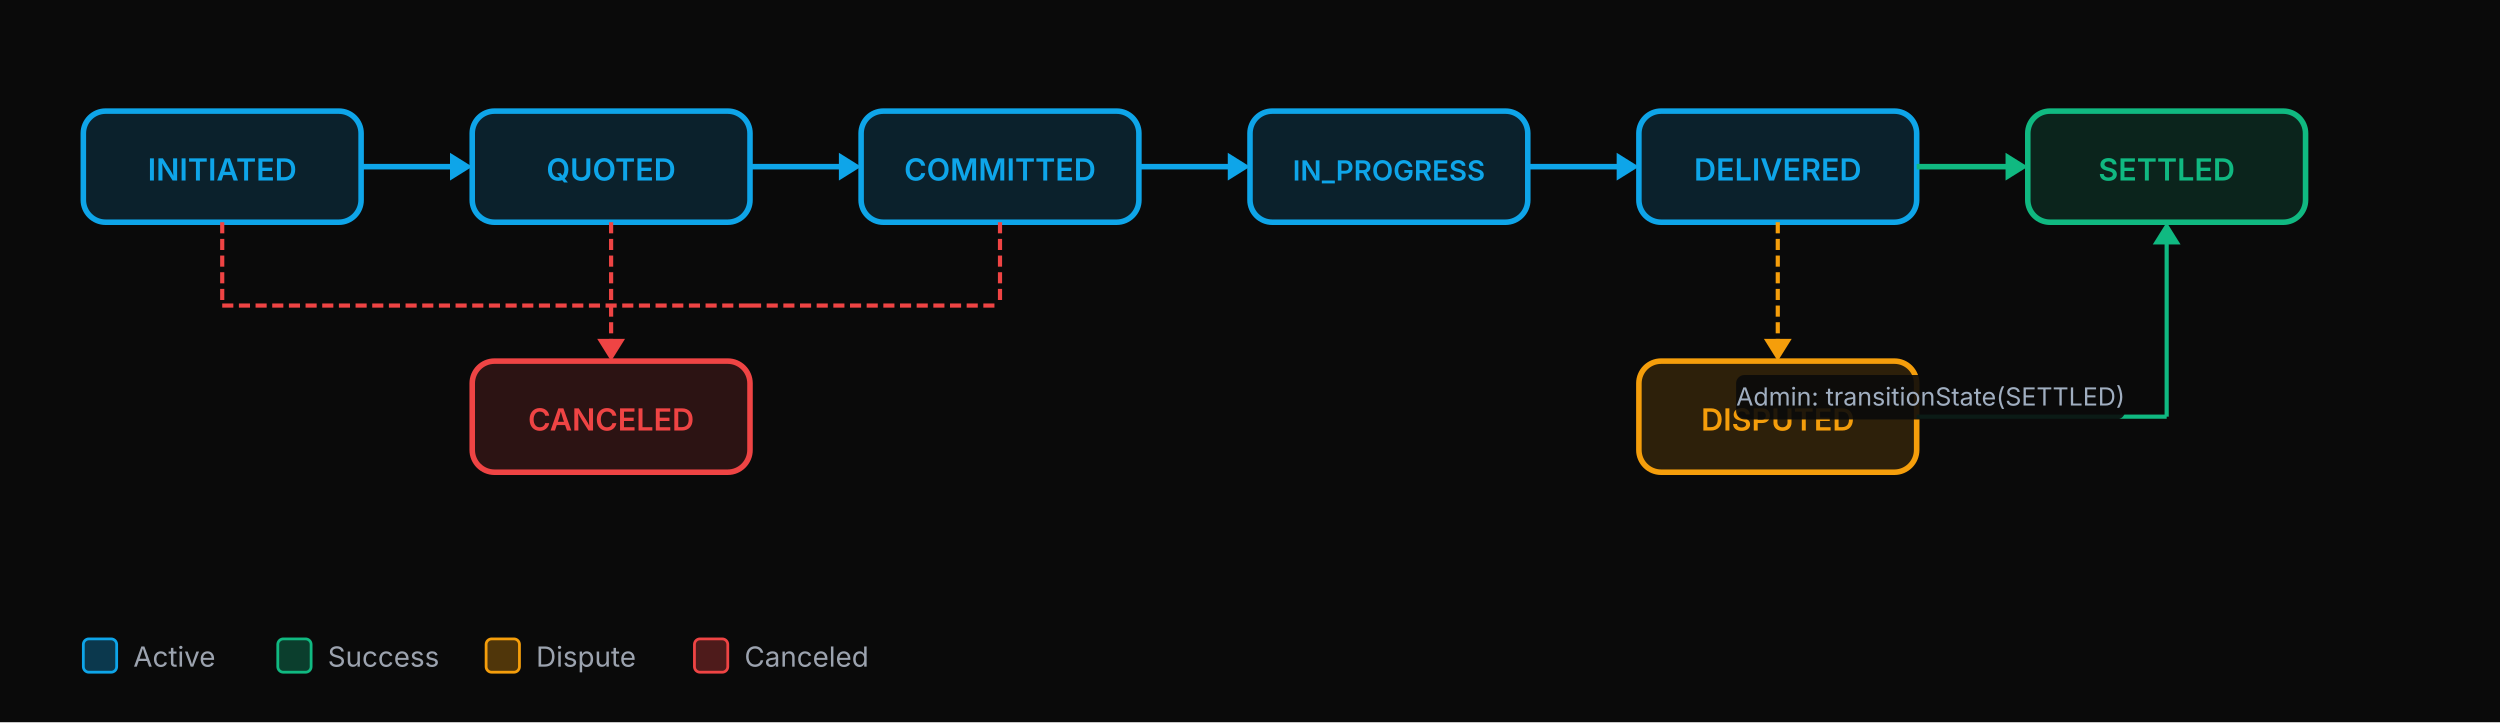
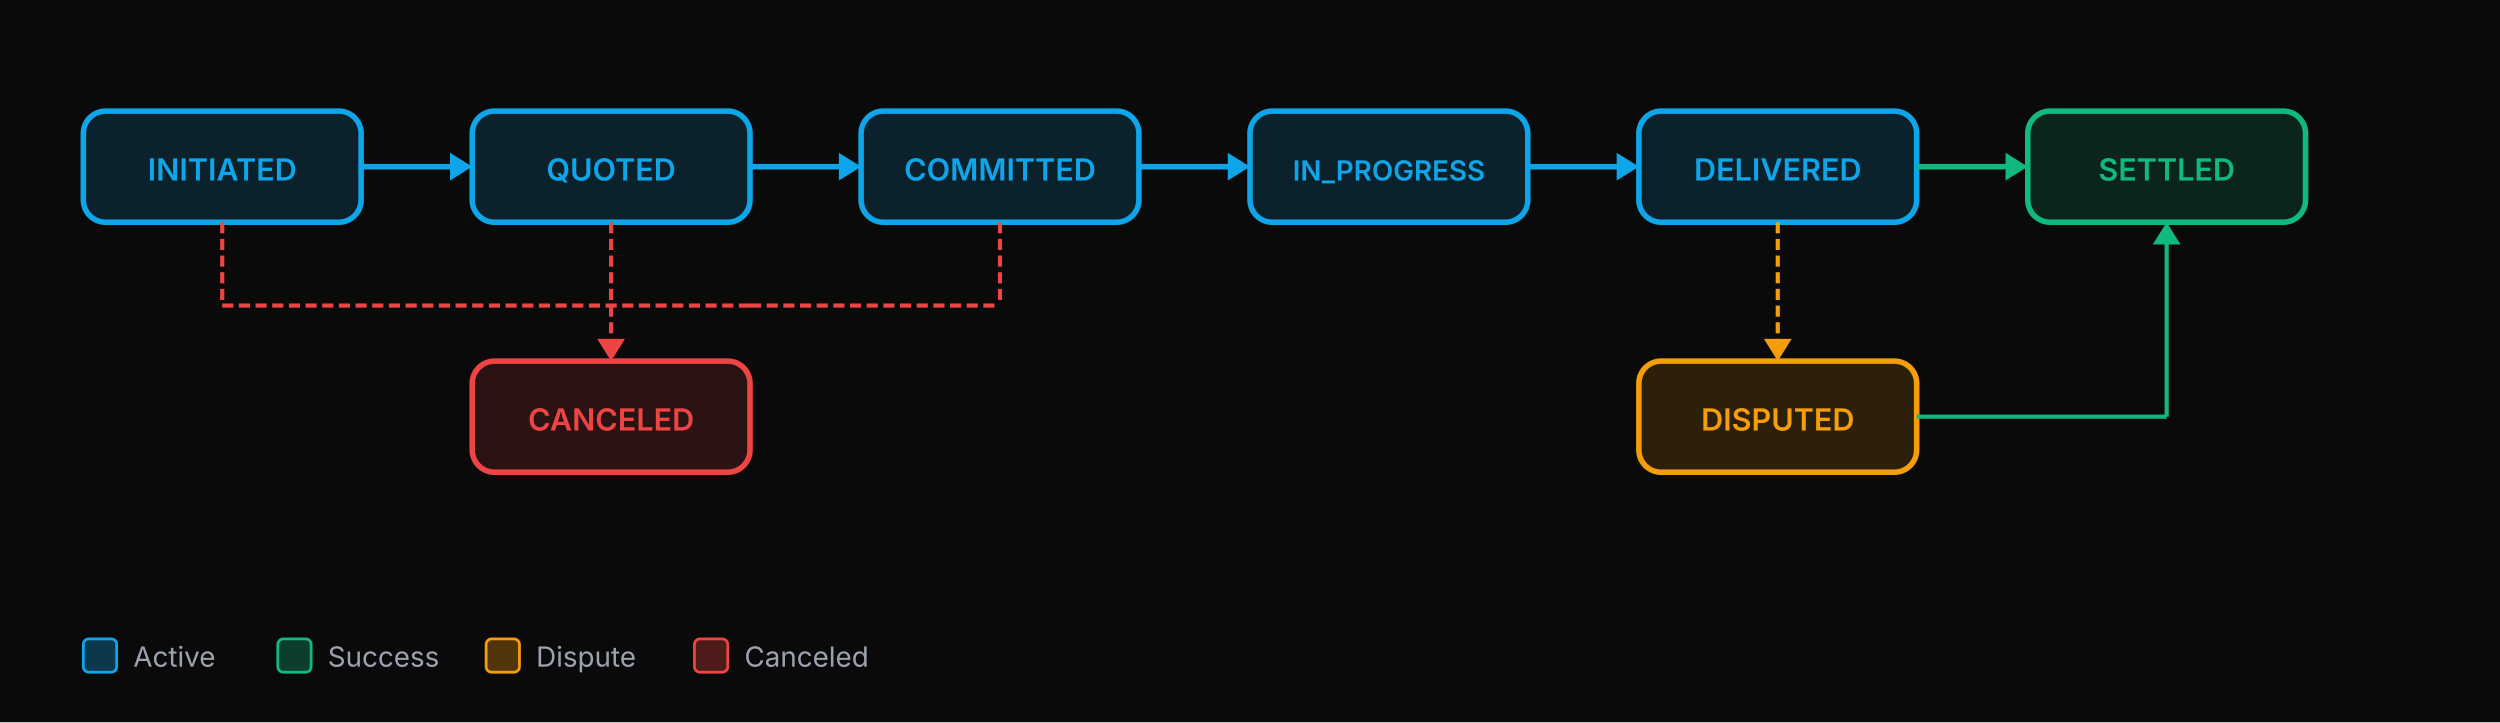
<svg xmlns="http://www.w3.org/2000/svg" viewBox="0 0 900 260" preserveAspectRatio="xMidYMid meet">
  <rect width="900" height="260" fill="#0A0A0A" />
  <rect x="30" y="40" width="100" height="40" rx="8" fill="#0EA5E9" fill-opacity="0.15" stroke="#0EA5E9" stroke-width="2" />
  <text x="80" y="65" text-anchor="middle" fill="#0EA5E9" font-family="system-ui, -apple-system, sans-serif" font-size="11" font-weight="600">INITIATED</text>
  <rect x="170" y="40" width="100" height="40" rx="8" fill="#0EA5E9" fill-opacity="0.15" stroke="#0EA5E9" stroke-width="2" />
  <text x="220" y="65" text-anchor="middle" fill="#0EA5E9" font-family="system-ui, -apple-system, sans-serif" font-size="11" font-weight="600">QUOTED</text>
  <rect x="310" y="40" width="100" height="40" rx="8" fill="#0EA5E9" fill-opacity="0.15" stroke="#0EA5E9" stroke-width="2" />
  <text x="360" y="65" text-anchor="middle" fill="#0EA5E9" font-family="system-ui, -apple-system, sans-serif" font-size="11" font-weight="600">COMMITTED</text>
  <rect x="450" y="40" width="100" height="40" rx="8" fill="#0EA5E9" fill-opacity="0.15" stroke="#0EA5E9" stroke-width="2" />
  <text x="500" y="65" text-anchor="middle" fill="#0EA5E9" font-family="system-ui, -apple-system, sans-serif" font-size="10" font-weight="600">IN_PROGRESS</text>
  <rect x="590" y="40" width="100" height="40" rx="8" fill="#0EA5E9" fill-opacity="0.15" stroke="#0EA5E9" stroke-width="2" />
  <text x="640" y="65" text-anchor="middle" fill="#0EA5E9" font-family="system-ui, -apple-system, sans-serif" font-size="11" font-weight="600">DELIVERED</text>
  <rect x="730" y="40" width="100" height="40" rx="8" fill="#10B981" fill-opacity="0.15" stroke="#10B981" stroke-width="2" />
  <text x="780" y="65" text-anchor="middle" fill="#10B981" font-family="system-ui, -apple-system, sans-serif" font-size="11" font-weight="600">SETTLED</text>
  <rect x="590" y="130" width="100" height="40" rx="8" fill="#F59E0B" fill-opacity="0.15" stroke="#F59E0B" stroke-width="2" />
  <text x="640" y="155" text-anchor="middle" fill="#F59E0B" font-family="system-ui, -apple-system, sans-serif" font-size="11" font-weight="600">DISPUTED</text>
  <rect x="170" y="130" width="100" height="40" rx="8" fill="#EF4444" fill-opacity="0.15" stroke="#EF4444" stroke-width="2" />
  <text x="220" y="155" text-anchor="middle" fill="#EF4444" font-family="system-ui, -apple-system, sans-serif" font-size="11" font-weight="600">CANCELED</text>
  <line x1="130" y1="60" x2="165" y2="60" stroke="#0EA5E9" stroke-width="2" />
  <polygon points="170,60 162,55 162,65" fill="#0EA5E9" />
  <line x1="270" y1="60" x2="305" y2="60" stroke="#0EA5E9" stroke-width="2" />
  <polygon points="310,60 302,55 302,65" fill="#0EA5E9" />
  <line x1="410" y1="60" x2="445" y2="60" stroke="#0EA5E9" stroke-width="2" />
  <polygon points="450,60 442,55 442,65" fill="#0EA5E9" />
  <line x1="550" y1="60" x2="585" y2="60" stroke="#0EA5E9" stroke-width="2" />
  <polygon points="590,60 582,55 582,65" fill="#0EA5E9" />
  <line x1="690" y1="60" x2="725" y2="60" stroke="#10B981" stroke-width="2" />
  <polygon points="730,60 722,55 722,65" fill="#10B981" />
  <line x1="80" y1="110" x2="270" y2="110" stroke="#EF4444" stroke-width="1.5" stroke-dasharray="4,2" />
  <line x1="80" y1="80" x2="80" y2="110" stroke="#EF4444" stroke-width="1.5" stroke-dasharray="4,2" />
  <line x1="220" y1="80" x2="220" y2="110" stroke="#EF4444" stroke-width="1.5" stroke-dasharray="4,2" />
  <line x1="360" y1="80" x2="360" y2="110" stroke="#EF4444" stroke-width="1.5" stroke-dasharray="4,2" />
  <line x1="270" y1="110" x2="360" y2="110" stroke="#EF4444" stroke-width="1.5" stroke-dasharray="4,2" />
  <line x1="220" y1="110" x2="220" y2="125" stroke="#EF4444" stroke-width="1.5" stroke-dasharray="4,2" />
  <polygon points="220,130 215,122 225,122" fill="#EF4444" />
  <line x1="640" y1="80" x2="640" y2="125" stroke="#F59E0B" stroke-width="1.5" stroke-dasharray="4,2" />
  <polygon points="640,130 635,122 645,122" fill="#F59E0B" />
  <line x1="690" y1="150" x2="780" y2="150" stroke="#10B981" stroke-width="1.5" />
  <line x1="780" y1="150" x2="780" y2="85" stroke="#10B981" stroke-width="1.5" />
  <polygon points="780,80 775,88 785,88" fill="#10B981" />
-   <rect x="625" y="135" width="140" height="16" rx="3" fill="#0A0A0A" fill-opacity="0.9" />
-   <text x="695" y="146" text-anchor="middle" fill="#A0AEC0" font-family="system-ui, -apple-system, sans-serif" font-size="9">Admin: transitionState(SETTLED)</text>
  <rect x="30" y="230" width="12" height="12" rx="2" fill="#0EA5E9" fill-opacity="0.3" stroke="#0EA5E9" stroke-width="1" />
  <text x="48" y="240" fill="#9CA3AF" font-family="system-ui, -apple-system, sans-serif" font-size="10">Active</text>
  <rect x="100" y="230" width="12" height="12" rx="2" fill="#10B981" fill-opacity="0.3" stroke="#10B981" stroke-width="1" />
  <text x="118" y="240" fill="#9CA3AF" font-family="system-ui, -apple-system, sans-serif" font-size="10">Success</text>
  <rect x="175" y="230" width="12" height="12" rx="2" fill="#F59E0B" fill-opacity="0.3" stroke="#F59E0B" stroke-width="1" />
  <text x="193" y="240" fill="#9CA3AF" font-family="system-ui, -apple-system, sans-serif" font-size="10">Dispute</text>
  <rect x="250" y="230" width="12" height="12" rx="2" fill="#EF4444" fill-opacity="0.3" stroke="#EF4444" stroke-width="1" />
  <text x="268" y="240" fill="#9CA3AF" font-family="system-ui, -apple-system, sans-serif" font-size="10">Canceled</text>
</svg>
